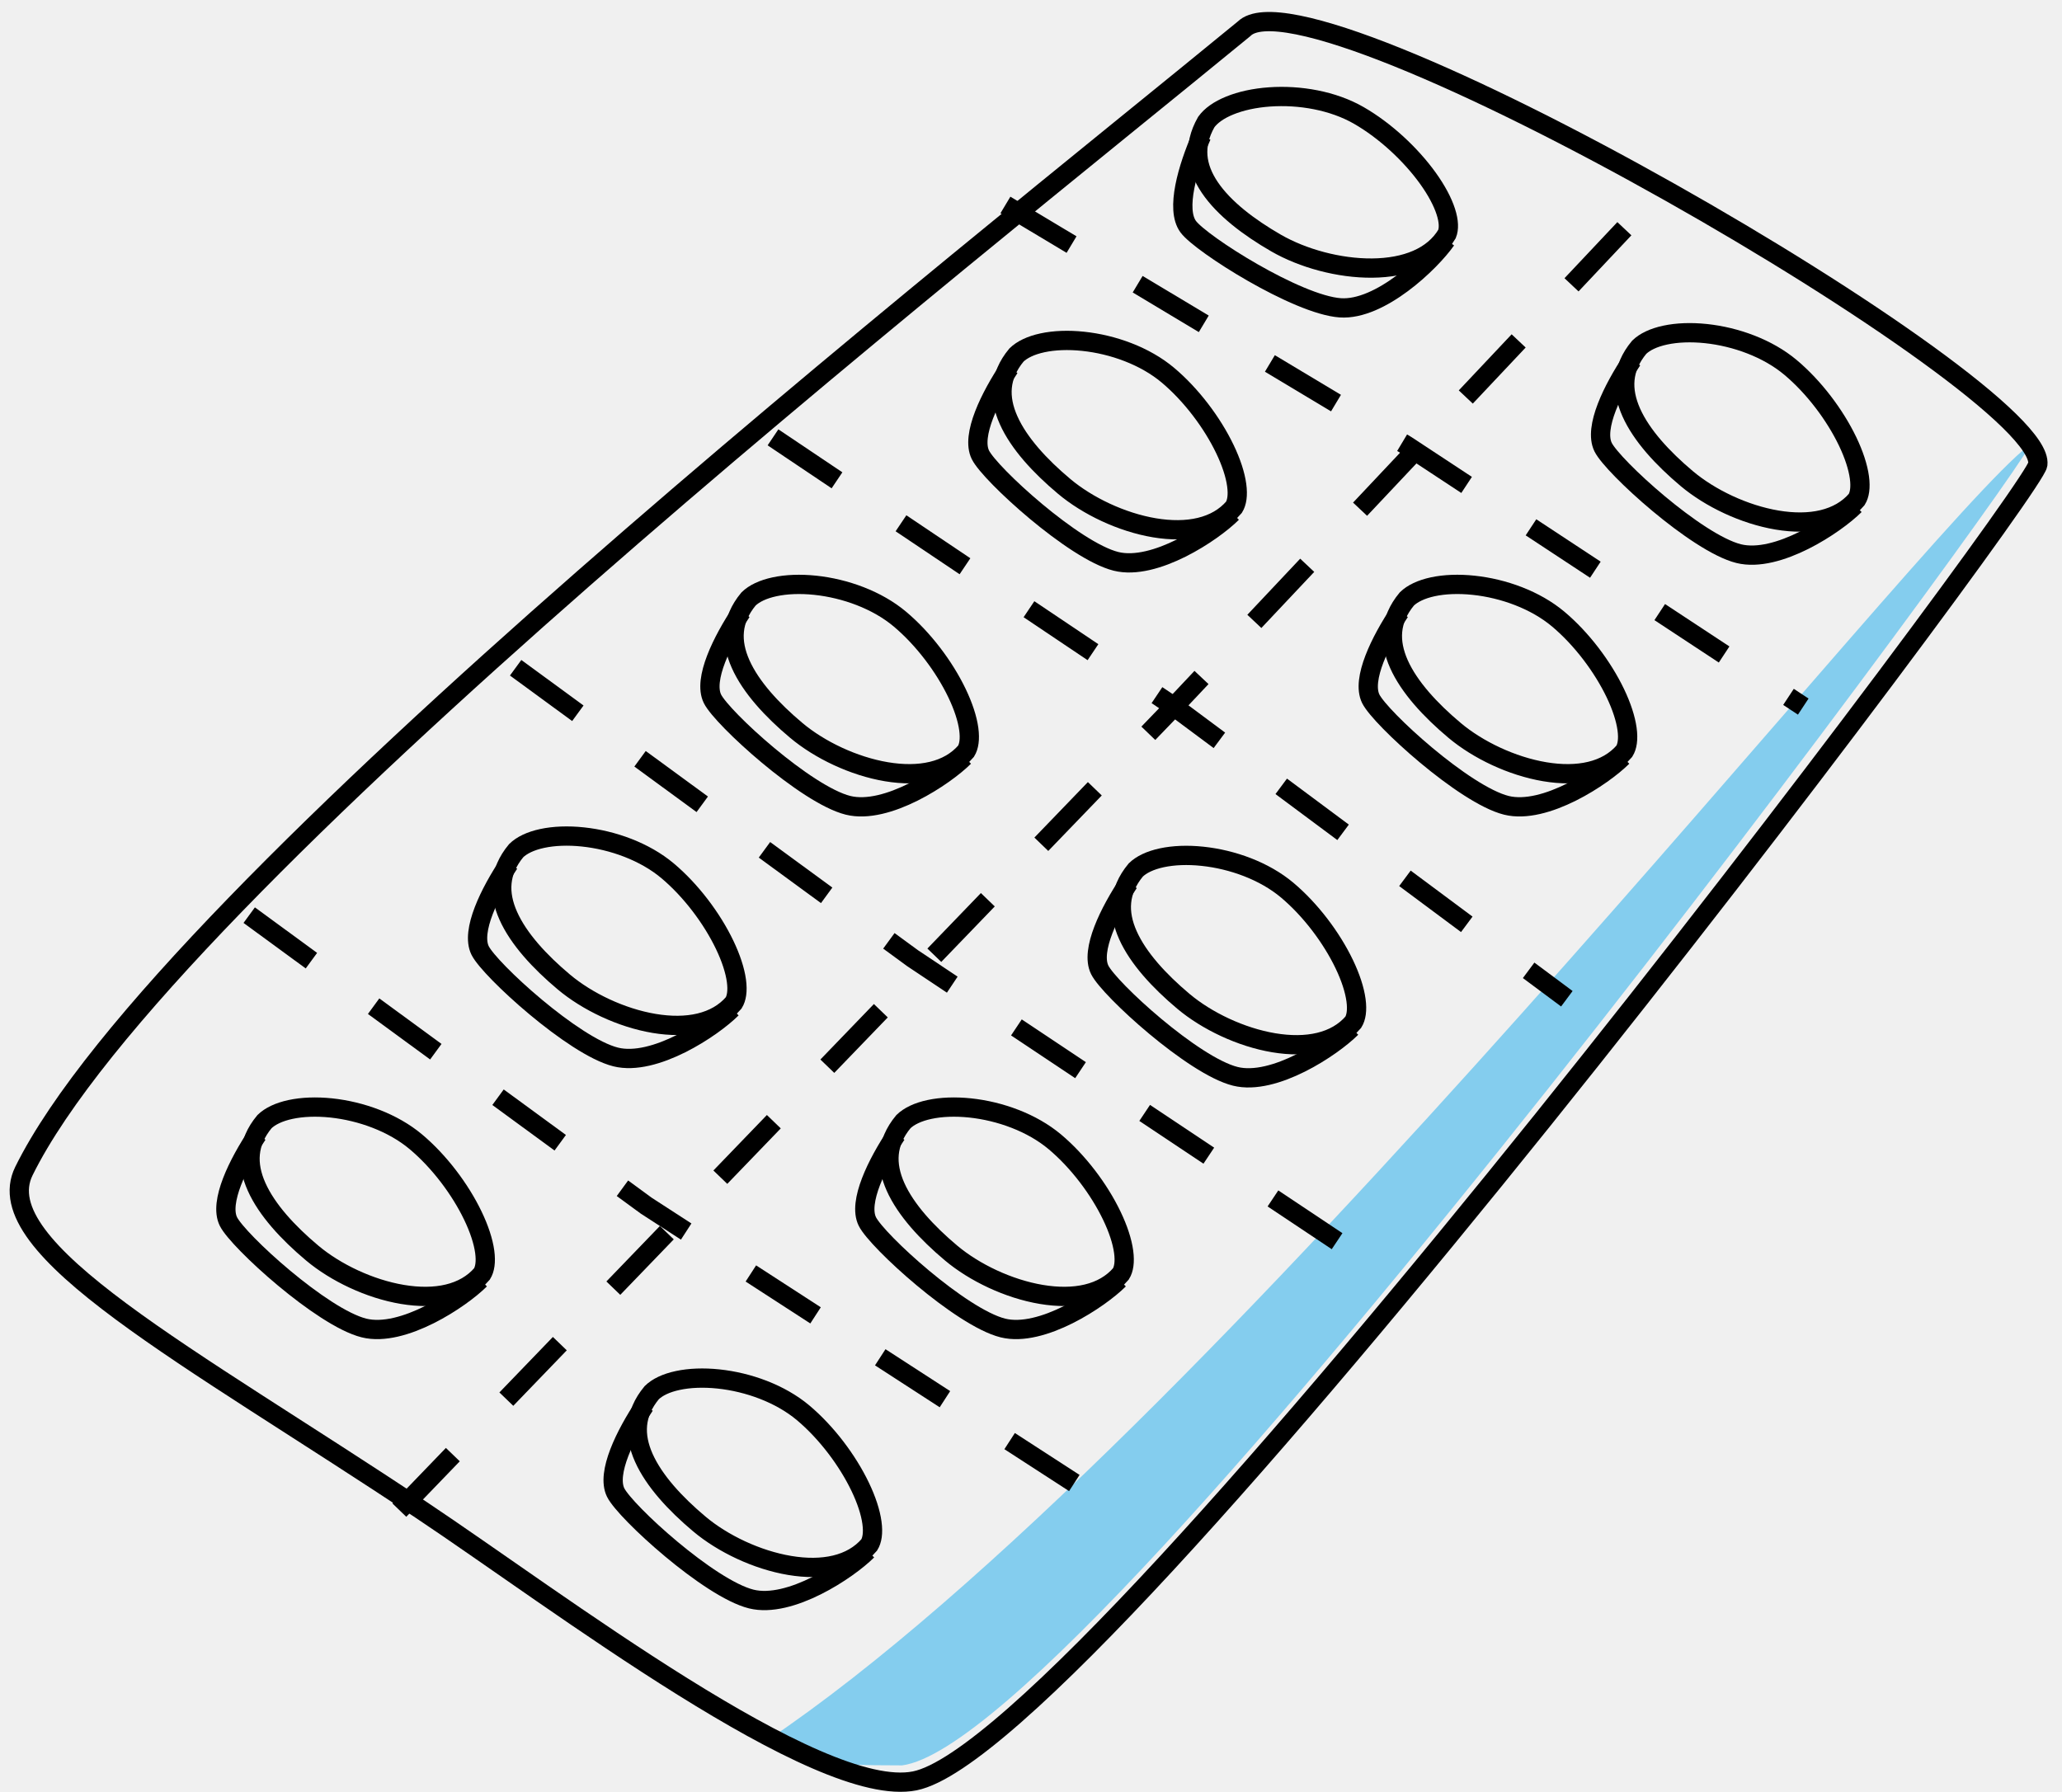
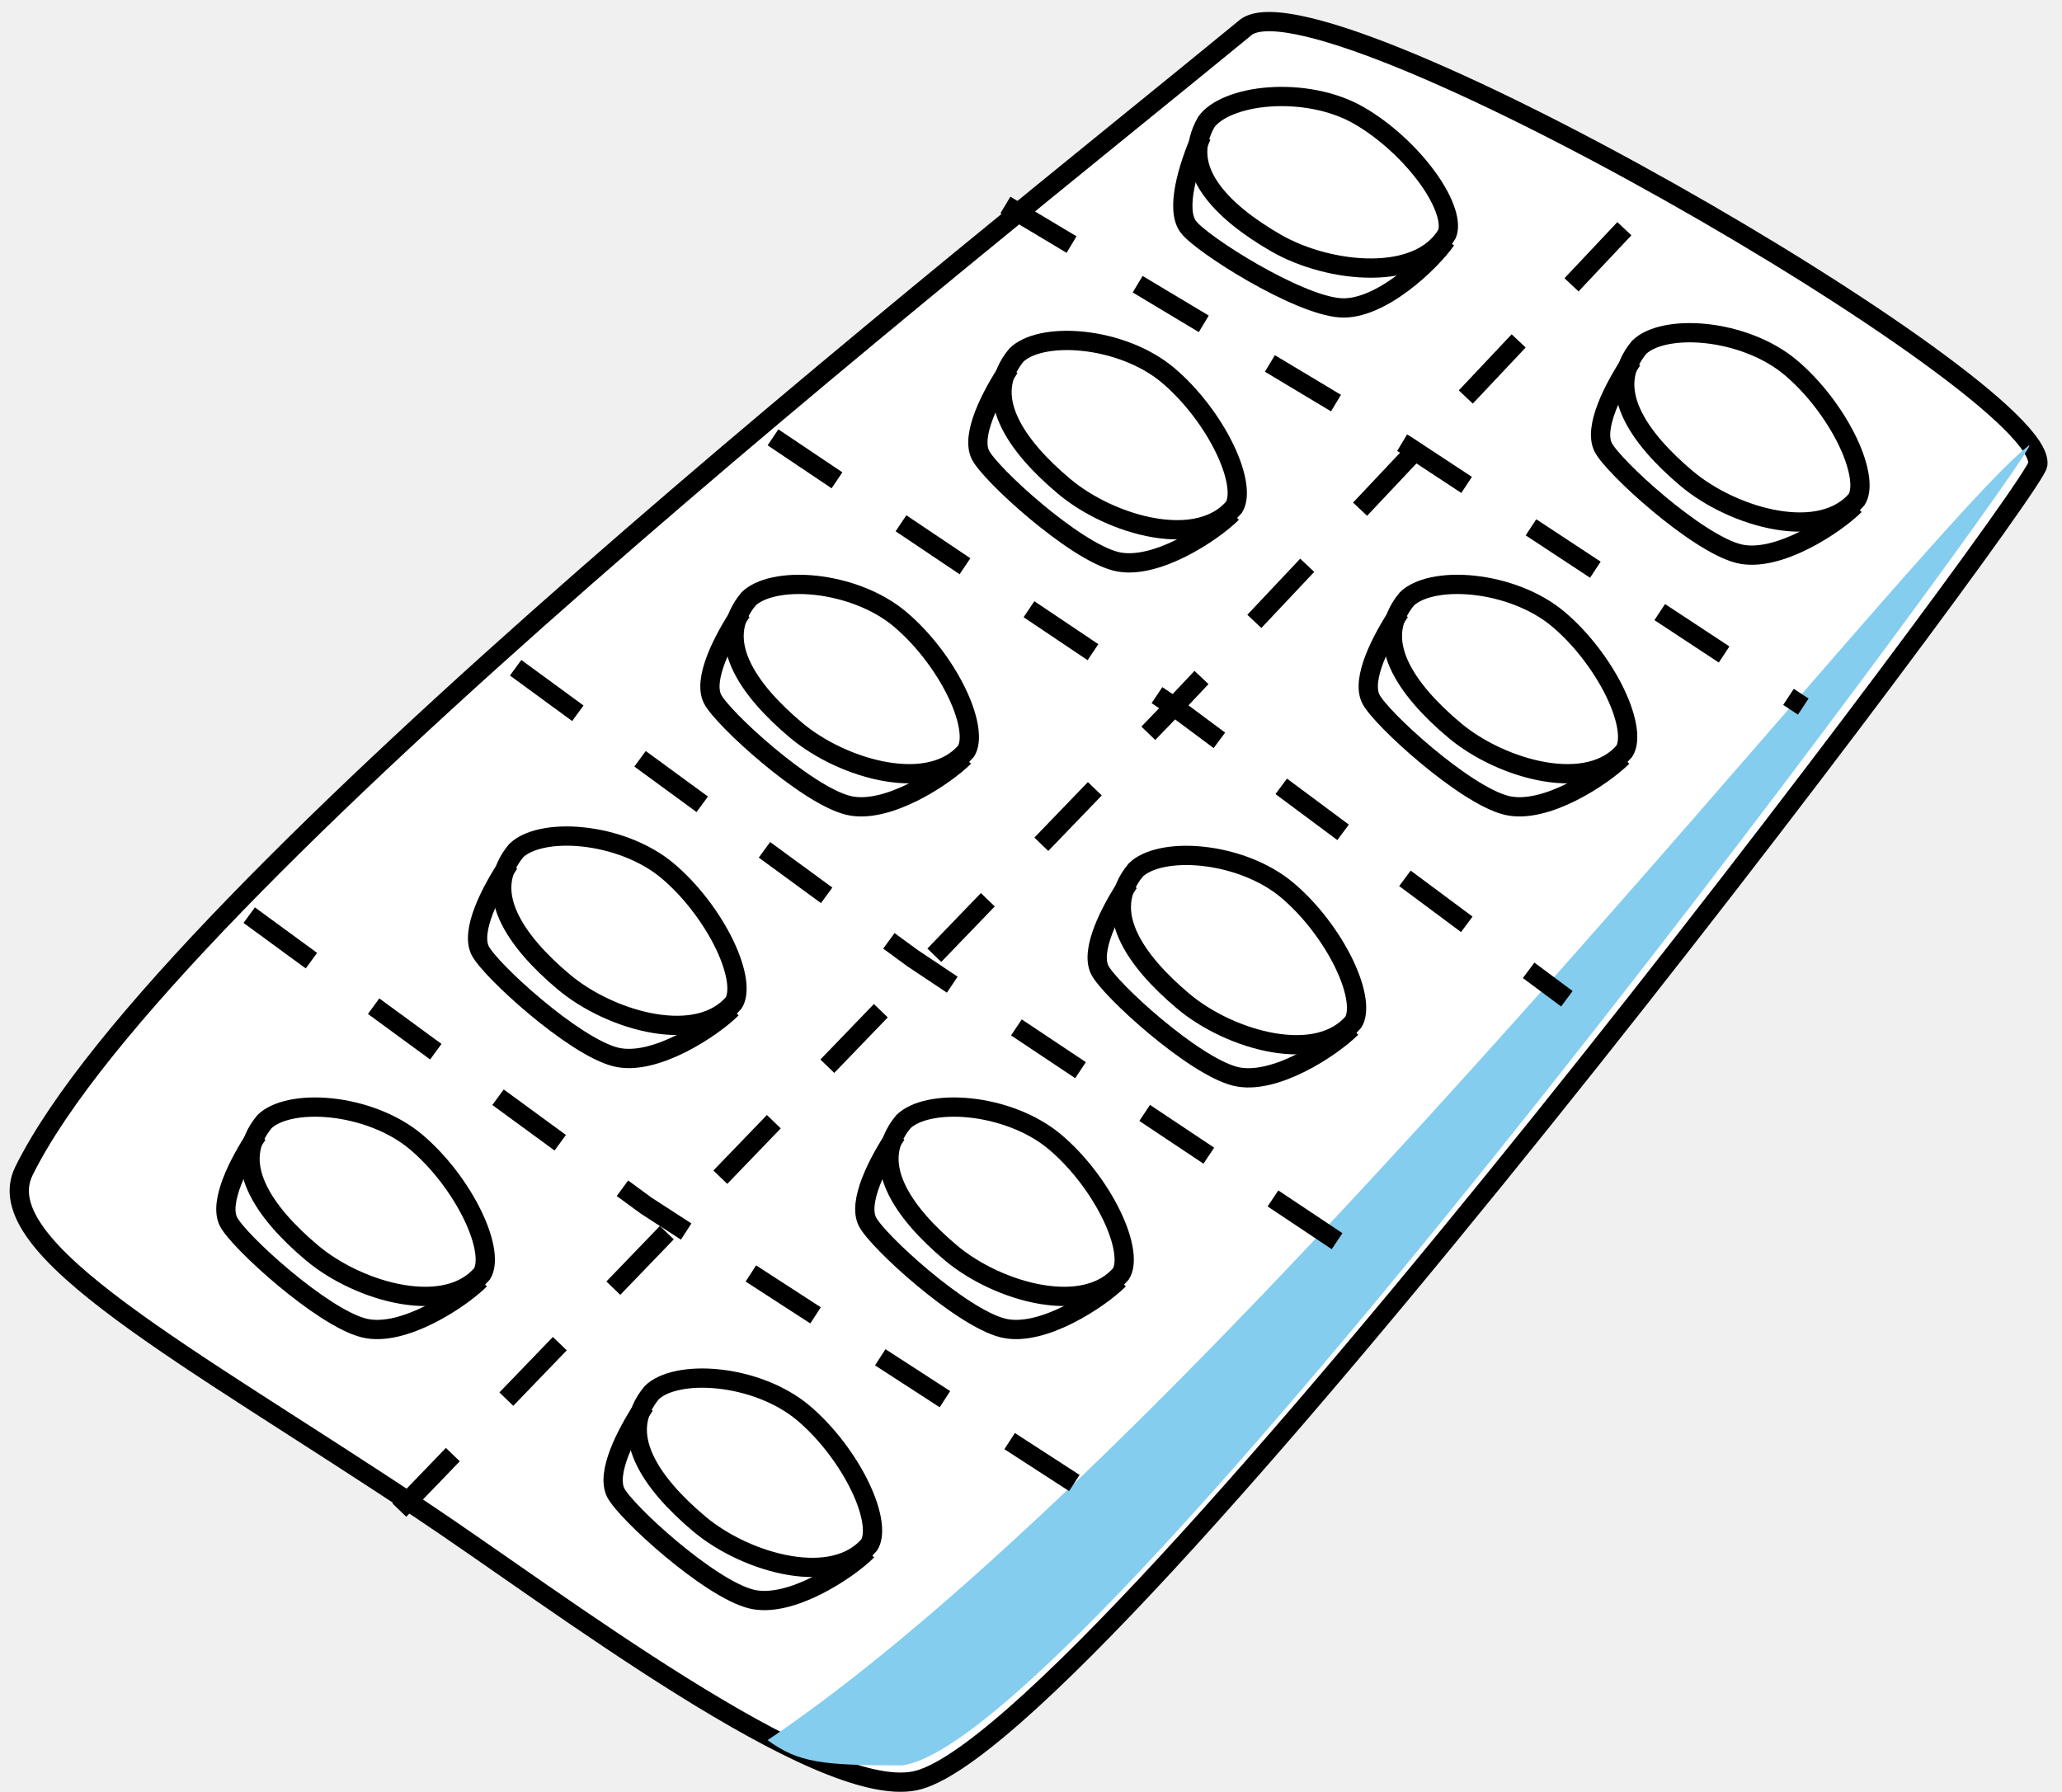
<svg xmlns="http://www.w3.org/2000/svg" height="93" viewBox="0 0 107 93" fill="none">
+   <path d="M1.242 60.776C-0.745 64.803 9.804 70.329 21.851 78.36C28.894 83.055 42.458 93.438 47.471 92.426C56.861 90.531 105.557 25.619 105.745 24.105C106.245 20.085 68.068 -2.019 64.552 1.499C50.485 13.052 8.472 46.121 1.242 60.776Z" fill="white" stroke="black" />
  <path d="M20.722 78.374L60.917 36.679L85.535 10.55" stroke="black" stroke-dasharray="4 4" />
  <path d="M64.174 25.178C64.247 25.714 64.179 26.091 64.032 26.327C63.125 27.387 61.61 27.677 59.903 27.392C58.196 27.106 56.429 26.257 55.221 25.243C53.965 24.19 52.869 23.001 52.337 21.806C52.073 21.215 51.955 20.64 52.008 20.087C52.061 19.543 52.281 18.986 52.747 18.424C53.034 18.145 53.491 17.922 54.097 17.792C54.708 17.661 55.435 17.632 56.208 17.714C57.76 17.877 59.418 18.476 60.601 19.469C61.818 20.491 62.906 21.94 63.562 23.308C63.89 23.992 64.101 24.635 64.174 25.178Z" stroke="black" />
  <path d="M52.382 19.086C51.377 20.593 50.378 22.602 50.875 23.607C51.372 24.613 55.73 28.589 57.908 29.133C59.918 29.636 62.931 27.626 63.935 26.622" stroke="black" />
  <path d="M70.365 51.905C70.438 52.441 70.37 52.818 70.223 53.054C69.316 54.114 67.801 54.404 66.094 54.119C64.387 53.833 62.62 52.984 61.411 51.97C60.156 50.917 59.06 49.728 58.528 48.533C58.264 47.943 58.146 47.367 58.2 46.813C58.252 46.27 58.471 45.713 58.938 45.151C59.225 44.872 59.682 44.649 60.288 44.519C60.899 44.388 61.627 44.359 62.399 44.441C63.95 44.604 65.609 45.203 66.792 46.196C68.009 47.218 69.097 48.667 69.753 50.035C70.081 50.719 70.292 51.362 70.365 51.905Z" stroke="black" />
  <path d="M58.573 45.813C57.568 47.32 56.569 49.329 57.066 50.334C57.563 51.34 61.921 55.316 64.099 55.86C66.109 56.363 69.121 54.353 70.126 53.349" stroke="black" />
  <path d="M58.307 64.967C58.38 65.503 58.312 65.88 58.165 66.115C57.258 67.176 55.743 67.466 54.036 67.18C52.329 66.894 50.562 66.046 49.353 65.032C48.098 63.978 47.002 62.79 46.469 61.595C46.206 61.004 46.088 60.429 46.141 59.875C46.194 59.332 46.413 58.775 46.88 58.213C47.167 57.934 47.624 57.711 48.23 57.581C48.841 57.45 49.568 57.421 50.341 57.502C51.892 57.666 53.55 58.265 54.734 59.258C55.951 60.279 57.039 61.728 57.695 63.097C58.023 63.78 58.234 64.424 58.307 64.967Z" stroke="black" />
  <path d="M46.515 58.875C45.51 60.382 44.511 62.391 45.008 63.396C45.505 64.401 49.863 68.377 52.041 68.922C54.051 69.424 57.063 67.415 58.068 66.41" stroke="black" />
  <path d="M45.247 79.032C45.32 79.568 45.252 79.945 45.105 80.181C44.198 81.241 42.683 81.532 40.976 81.246C39.269 80.96 37.502 80.112 36.293 79.097C35.038 78.044 33.942 76.855 33.409 75.66C33.146 75.07 33.028 74.495 33.081 73.941C33.133 73.397 33.353 72.841 33.82 72.279C34.107 71.999 34.563 71.776 35.17 71.647C35.781 71.515 36.508 71.487 37.281 71.568C38.832 71.731 40.49 72.33 41.674 73.323C42.891 74.345 43.978 75.794 44.635 77.162C44.963 77.846 45.174 78.489 45.247 79.032Z" stroke="black" />
  <path d="M33.455 72.94C32.45 74.448 31.451 76.457 31.948 77.462C32.445 78.467 36.803 82.443 38.981 82.988C40.991 83.49 44.003 81.481 45.008 80.476" stroke="black" />
  <path d="M50.271 37.839C50.343 38.376 50.275 38.752 50.129 38.988C49.221 40.048 47.706 40.339 45.999 40.053C44.292 39.767 42.525 38.919 41.317 37.905C40.061 36.851 38.965 35.663 38.433 34.468C38.169 33.877 38.051 33.302 38.105 32.748C38.157 32.205 38.377 31.648 38.843 31.086C39.13 30.806 39.587 30.584 40.193 30.454C40.804 30.323 41.532 30.294 42.304 30.375C43.856 30.539 45.514 31.137 46.697 32.131C47.914 33.152 49.002 34.601 49.658 35.969C49.986 36.653 50.197 37.296 50.271 37.839Z" stroke="black" />
  <path d="M38.478 31.747C37.474 33.255 36.474 35.264 36.971 36.269C37.469 37.274 41.826 41.25 44.005 41.795C46.014 42.297 49.027 40.288 50.032 39.283" stroke="black" />
  <path d="M46.812 91.623C56.847 90.314 106.823 21.934 105.276 23.124C99.605 27.487 62.519 75.044 39.831 90.314C41.431 91.478 42.623 91.623 46.812 91.623Z" fill="#84CDEE" />
  <path d="M38.214 50.901C38.286 51.437 38.218 51.814 38.072 52.05C37.164 53.11 35.649 53.401 33.942 53.115C32.235 52.829 30.468 51.98 29.26 50.966C28.004 49.913 26.908 48.724 26.376 47.529C26.112 46.939 25.994 46.364 26.048 45.81C26.1 45.266 26.32 44.709 26.786 44.148C27.073 43.868 27.53 43.645 28.136 43.515C28.747 43.384 29.475 43.355 30.247 43.437C31.799 43.6 33.457 44.199 34.64 45.192C35.857 46.214 36.945 47.663 37.601 49.031C37.929 49.715 38.14 50.358 38.214 50.901Z" stroke="black" />
  <path d="M26.421 44.809C25.416 46.316 24.417 48.325 24.914 49.33C25.411 50.336 29.769 54.312 31.948 54.856C33.957 55.359 36.97 53.349 37.974 52.345" stroke="black" />
  <path d="M25.153 64.967C25.225 65.503 25.157 65.88 25.011 66.115C24.103 67.176 22.588 67.466 20.881 67.18C19.174 66.894 17.407 66.046 16.199 65.032C14.943 63.978 13.847 62.79 13.315 61.595C13.051 61.004 12.933 60.429 12.987 59.875C13.039 59.332 13.258 58.775 13.725 58.213C14.012 57.934 14.469 57.711 15.075 57.581C15.686 57.45 16.414 57.421 17.186 57.502C18.738 57.666 20.396 58.265 21.579 59.258C22.796 60.279 23.884 61.728 24.54 63.097C24.868 63.78 25.079 64.424 25.153 64.967Z" stroke="black" />
  <path d="M13.36 58.875C12.355 60.382 11.356 62.391 11.853 63.396C12.35 64.401 16.708 68.377 18.887 68.922C20.896 69.424 23.909 67.415 24.913 66.41" stroke="black" />
  <path d="M84.431 37.839C84.504 38.375 84.436 38.752 84.289 38.988C83.381 40.048 81.866 40.339 80.16 40.053C78.452 39.767 76.685 38.919 75.477 37.904C74.221 36.851 73.126 35.662 72.593 34.468C72.33 33.877 72.212 33.302 72.265 32.748C72.317 32.204 72.537 31.648 73.003 31.086C73.29 30.806 73.747 30.584 74.353 30.453C74.964 30.322 75.692 30.294 76.464 30.375C78.016 30.538 79.674 31.137 80.857 32.13C82.075 33.152 83.162 34.601 83.819 35.969C84.147 36.653 84.357 37.296 84.431 37.839Z" stroke="black" />
  <path d="M72.639 31.747C71.634 33.255 70.635 35.264 71.132 36.269C71.629 37.274 75.987 41.25 78.165 41.795C80.174 42.297 83.187 40.288 84.192 39.283" stroke="black" />
  <path d="M96.487 24.777C96.56 25.314 96.492 25.691 96.345 25.926C95.437 26.986 93.922 27.277 92.216 26.991C90.508 26.705 88.742 25.857 87.533 24.843C86.278 23.789 85.182 22.601 84.649 21.406C84.386 20.815 84.268 20.24 84.321 19.686C84.373 19.143 84.593 18.586 85.059 18.024C85.347 17.744 85.803 17.522 86.409 17.392C87.021 17.261 87.748 17.232 88.521 17.313C90.072 17.477 91.73 18.076 92.913 19.069C94.131 20.09 95.218 21.539 95.875 22.907C96.203 23.591 96.413 24.234 96.487 24.777Z" stroke="black" />
  <path d="M84.695 18.686C83.69 20.193 82.691 22.202 83.188 23.207C83.685 24.212 88.043 28.188 90.221 28.733C92.23 29.235 95.243 27.226 96.248 26.221" stroke="black" />
  <path d="M75.026 10.988C75.192 11.503 75.19 11.886 75.087 12.144C74.379 13.346 72.938 13.897 71.207 13.913C69.476 13.93 67.588 13.403 66.221 12.616C64.801 11.798 63.515 10.819 62.782 9.735C62.419 9.2 62.203 8.654 62.158 8.099C62.115 7.555 62.234 6.968 62.595 6.334C62.829 6.008 63.24 5.709 63.814 5.476C64.393 5.24 65.104 5.084 65.879 5.03C67.435 4.92 69.172 5.22 70.511 5.991C71.888 6.784 73.212 8.021 74.097 9.253C74.539 9.869 74.859 10.466 75.026 10.988Z" stroke="black" />
  <path d="M62.352 7.049C61.626 8.708 60.993 10.861 61.658 11.764C62.323 12.667 67.308 15.821 69.548 15.976C71.614 16.12 74.23 13.616 75.044 12.451" stroke="black" />
-   <path d="M1.242 60.776C-0.745 64.803 9.804 70.329 21.851 78.36C28.894 83.055 42.458 93.438 47.471 92.426C56.861 90.531 105.557 25.619 105.745 24.105C106.245 20.085 68.068 -2.019 64.552 1.499C50.486 13.052 8.472 46.121 1.242 60.776Z" stroke="black" />
  <path d="M40.112 22.698L60.921 36.672L81.306 51.835" stroke="black" stroke-dasharray="4 4" />
  <path d="M26.757 34.656L47.356 49.731L69.962 64.803" stroke="black" stroke-dasharray="4 4" />
  <path d="M12.932 47.496L33.531 62.572L57.907 78.367" stroke="black" stroke-dasharray="4 4" />
  <path d="M52.173 10.637L72.977 23.108L93.573 36.672" stroke="black" stroke-dasharray="4 4" />
</svg>
